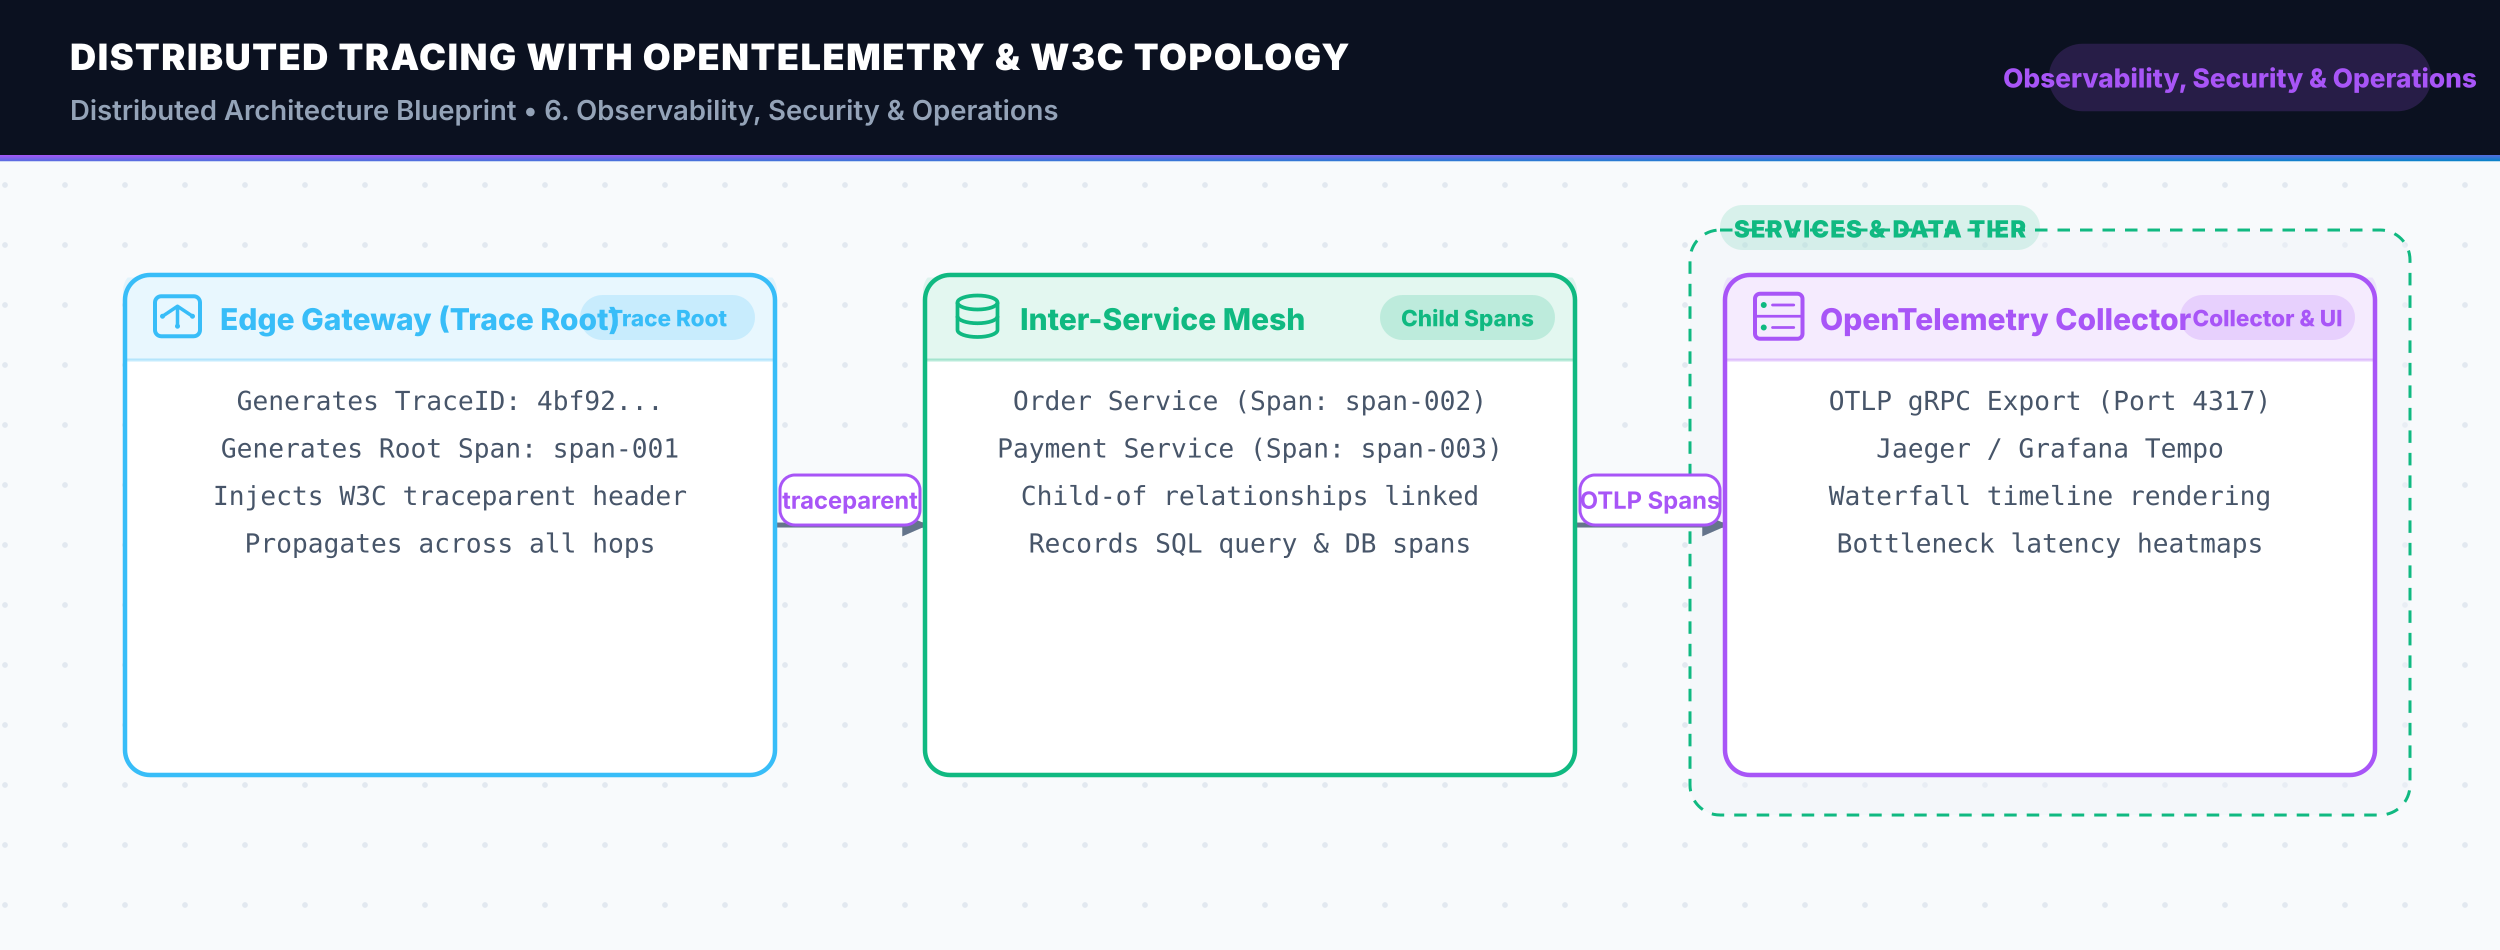
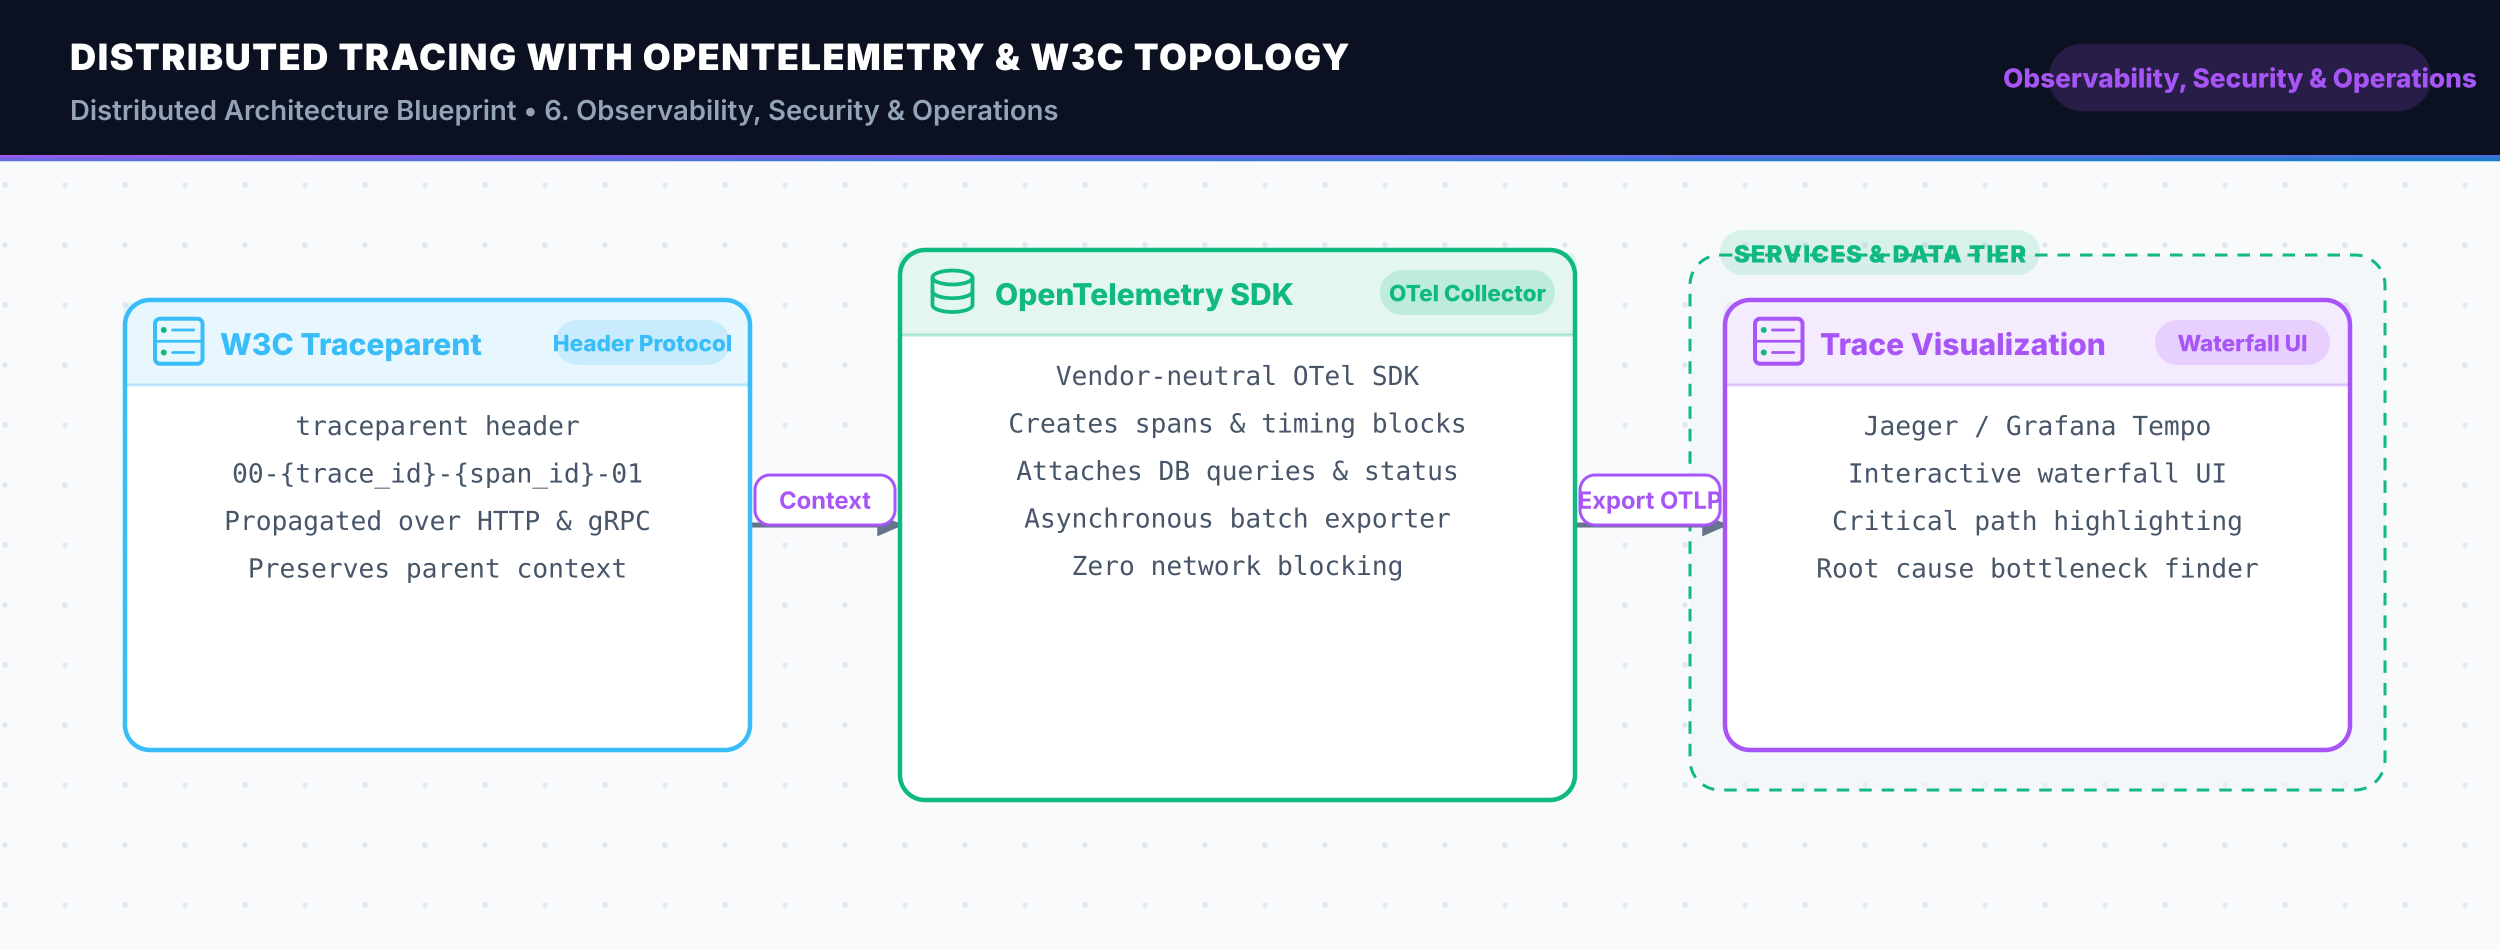
<svg xmlns="http://www.w3.org/2000/svg" viewBox="0 0 1000 380" width="1000" height="380">
  <defs>
    <style>
      .bg { fill: #f8fafc; }
      .grid-dot { fill: #e2e8f0; }
      .header-bg { fill: #0b1120; }
      .header-title { fill: #ffffff; }
      .header-sub { fill: #94a3b8; }
      .card-bg { fill: #ffffff; }
      .text-muted { fill: #475569; }
      .arrow-line { stroke: #64748b; stroke-width: 2; fill: none; stroke-linecap: round; stroke-linejoin: round; }
      .arrow-dash { stroke: #94a3b8; stroke-width: 2; stroke-dasharray: 5,4; fill: none; stroke-linecap: round; }
      .arrow-head { fill: #64748b; }
      .pill-bg { fill: #ffffff; }
      .tier-bg { fill: rgba(241, 245, 249, 0.45); }

      @media (prefers-color-scheme: dark) {
        .bg { fill: #070b14; }
        .grid-dot { fill: #1e293b; }
        .header-bg { fill: #030712; }
        .card-bg { fill: #0f172a; }
        .text-muted { fill: #94a3b8; }
        .arrow-line { stroke: #94a3b8; }
        .arrow-dash { stroke: #64748b; }
        .arrow-head { fill: #94a3b8; }
        .pill-bg { fill: #0f172a; }
        .tier-bg { fill: rgba(15, 23, 42, 0.35); }
      }
    </style>
    <pattern id="grid" width="24" height="24" patternUnits="userSpaceOnUse">
      <circle cx="2" cy="2" r="1.15" class="grid-dot" />
    </pattern>
    <linearGradient id="headerGrad" x1="0%" y1="0%" x2="100%" y2="100%">
      <stop offset="0%" stop-color="#a855f7" />
      <stop offset="100%" stop-color="#0284c7" />
    </linearGradient>
    <marker id="arrow" viewBox="0 0 10 10" refX="7" refY="5" markerWidth="6.5" markerHeight="6.5" orient="auto-start-reverse">
      <path d="M 0 1.5 L 8 5 L 0 8.5 z" class="arrow-head" />
    </marker>
  </defs>
  <rect width="1000" height="380" class="bg" />
  <rect width="1000" height="380" fill="url(#grid)" />
  <rect x="0" y="0" width="1000" height="64" class="header-bg" />
  <rect x="0" y="62" width="1000" height="2.5" fill="url(#headerGrad)" />
  <text x="28" y="28" font-family="-apple-system, BlinkMacSystemFont, sans-serif" font-size="14.5" font-weight="900" class="header-title" letter-spacing="0.04em">DISTRIBUTED TRACING WITH OPENTELEMETRY &amp; W3C TOPOLOGY</text>
  <text x="28" y="48" font-family="-apple-system, BlinkMacSystemFont, sans-serif" font-size="11" font-weight="600" class="header-sub">Distributed Architecture Blueprint • 6. Observability, Security &amp; Operations</text>
  <rect x="820" y="18" width="152" height="26" rx="13" fill="#a855f7" opacity="0.18" stroke="#a855f7" stroke-width="1" />
  <text x="896" y="35" text-anchor="middle" font-family="-apple-system, BlinkMacSystemFont, sans-serif" font-size="10.5" font-weight="800" fill="#a855f7">Observability, Security &amp; Operations</text>
  <g class="tier-group">
-     <rect x="676" y="92" width="288" height="234" rx="12" class="tier-bg" stroke="#10b981" stroke-width="1.2" stroke-dasharray="5,4" />
-     <rect x="688" y="82" width="128" height="18" rx="9" fill="#10b981" opacity="0.14" />
-     <text x="752" y="95" text-anchor="middle" font-family="-apple-system, BlinkMacSystemFont, sans-serif" font-size="9.5" font-weight="850" fill="#10b981" letter-spacing="0.05em">SERVICES &amp; DATA TIER</text>
+     <rect x="676" y="102" width="278" height="214" rx="12" class="tier-bg" stroke="#10b981" stroke-width="1.2" stroke-dasharray="5,4" />
+     <rect x="688" y="92" width="128" height="18" rx="9" fill="#10b981" opacity="0.14" />
+     <text x="752" y="105" text-anchor="middle" font-family="-apple-system, BlinkMacSystemFont, sans-serif" font-size="9.5" font-weight="850" fill="#10b981" letter-spacing="0.05em">SERVICES &amp; DATA TIER</text>
  </g>
  <g id="conn-0">
-     <path d="M 310 210 L 370 210" class="arrow-line" stroke="#a855f7" marker-end="url(#arrow)" />
-     <rect x="312" y="190" width="56" height="20" rx="6" class="pill-bg" stroke="#a855f7" stroke-width="1.2" />
-     <text x="340" y="203.5" text-anchor="middle" font-family="-apple-system, BlinkMacSystemFont, sans-serif" font-size="9.5" font-weight="750" fill="#a855f7">traceparent</text>
+     <path d="M 300 210 L 360 210" class="arrow-line" stroke="#a855f7" marker-end="url(#arrow)" />
+     <rect x="302" y="190" width="56" height="20" rx="6" class="pill-bg" stroke="#a855f7" stroke-width="1.2" />
+     <text x="330" y="203.5" text-anchor="middle" font-family="-apple-system, BlinkMacSystemFont, sans-serif" font-size="9.5" font-weight="750" fill="#a855f7">Context</text>
  </g>
  <g id="conn-1">
    <path d="M 630 210 L 690 210" class="arrow-line" stroke="#a855f7" marker-end="url(#arrow)" />
    <rect x="632" y="190" width="56" height="20" rx="6" class="pill-bg" stroke="#a855f7" stroke-width="1.2" />
-     <text x="660" y="203.5" text-anchor="middle" font-family="-apple-system, BlinkMacSystemFont, sans-serif" font-size="9.5" font-weight="750" fill="#a855f7">OTLP Spans</text>
+     <text x="660" y="203.5" text-anchor="middle" font-family="-apple-system, BlinkMacSystemFont, sans-serif" font-size="9.5" font-weight="750" fill="#a855f7">Export OTLP</text>
  </g>
  <g id="node-0" class="node-card">
-     <rect x="50" y="110" width="260" height="200" rx="10" class="card-bg" stroke="#38bdf8" stroke-width="1.8" />
-     <path d="M 51 111 L 309 111 A 9 9 0 0 1 310 120 L 310 144 L 50 144 L 50 120 A 9 9 0 0 1 51 111 Z" fill="#38bdf8" opacity="0.12" />
-     <line x1="50" y1="144" x2="310" y2="144" stroke="#38bdf8" stroke-width="1.2" opacity="0.3" />
-     <g transform="translate(62, 117.5)">
-       <rect x="0" y="1" width="18" height="16" rx="2.5" fill="none" stroke="#38bdf8" stroke-width="1.6" />
-       <path d="M 3 9 L 9 5 L 15 9 M 9 5 L 9 13" fill="none" stroke="#38bdf8" stroke-width="1.4" stroke-linecap="round" stroke-linejoin="round" />
-       <circle cx="3" cy="9" r="1" fill="#38bdf8" />
-       <circle cx="15" cy="9" r="1" fill="#38bdf8" />
-       <circle cx="9" cy="13" r="1" fill="#38bdf8" />
+     <rect x="50" y="120" width="250" height="180" rx="10" class="card-bg" stroke="#38bdf8" stroke-width="1.8" />
+     <path d="M 51 121 L 299 121 A 9 9 0 0 1 300 130 L 300 154 L 50 154 L 50 130 A 9 9 0 0 1 51 121 Z" fill="#38bdf8" opacity="0.12" />
+     <line x1="50" y1="154" x2="300" y2="154" stroke="#38bdf8" stroke-width="1.2" opacity="0.3" />
+     <g transform="translate(62, 127.5)">
+       <rect x="0" y="0" width="19" height="18" rx="2" fill="none" stroke="#38bdf8" stroke-width="1.6" />
+       <line x1="0" y1="9" x2="19" y2="9" stroke="#38bdf8" stroke-width="1.1" />
+       <circle cx="3.5" cy="4.5" r="1.2" fill="#10b981" />
+       <line x1="7" y1="4.5" x2="15.5" y2="4.5" stroke="#38bdf8" stroke-width="1.1" stroke-linecap="round" />
+       <circle cx="3.5" cy="13.5" r="1.2" fill="#10b981" />
+       <line x1="7" y1="13.5" x2="15.5" y2="13.5" stroke="#38bdf8" stroke-width="1.1" stroke-linecap="round" />
    </g>
-     <text x="88" y="132" font-family="-apple-system, BlinkMacSystemFont, sans-serif" font-size="12" font-weight="800" fill="#38bdf8">Edge Gateway (Trace Root)</text>
-     <rect x="232" y="118" width="70" height="18" rx="9" fill="#38bdf8" opacity="0.18" />
-     <text x="267" y="130.5" text-anchor="middle" font-family="-apple-system, BlinkMacSystemFont, sans-serif" font-size="9" font-weight="800" fill="#38bdf8">Trace Root</text>
-     <text x="180" y="164" text-anchor="middle" font-family="ui-monospace, SFMono-Regular, Menlo, Monaco, Consolas, monospace" font-size="10.5" class="text-muted">Generates TraceID: 4bf92...</text>
-     <text x="180" y="183" text-anchor="middle" font-family="ui-monospace, SFMono-Regular, Menlo, Monaco, Consolas, monospace" font-size="10.5" class="text-muted">Generates Root Span: span-001</text>
-     <text x="180" y="202" text-anchor="middle" font-family="ui-monospace, SFMono-Regular, Menlo, Monaco, Consolas, monospace" font-size="10.5" class="text-muted">Injects W3C traceparent header</text>
-     <text x="180" y="221" text-anchor="middle" font-family="ui-monospace, SFMono-Regular, Menlo, Monaco, Consolas, monospace" font-size="10.5" class="text-muted">Propagates across all hops</text>
+     <text x="88" y="142" font-family="-apple-system, BlinkMacSystemFont, sans-serif" font-size="12" font-weight="800" fill="#38bdf8">W3C Traceparent</text>
+     <rect x="222" y="128" width="70" height="18" rx="9" fill="#38bdf8" opacity="0.18" />
+     <text x="257" y="140.5" text-anchor="middle" font-family="-apple-system, BlinkMacSystemFont, sans-serif" font-size="9" font-weight="800" fill="#38bdf8">Header Protocol</text>
+     <text x="175" y="174" text-anchor="middle" font-family="ui-monospace, SFMono-Regular, Menlo, Monaco, Consolas, monospace" font-size="10.5" class="text-muted">traceparent header</text>
+     <text x="175" y="193" text-anchor="middle" font-family="ui-monospace, SFMono-Regular, Menlo, Monaco, Consolas, monospace" font-size="10.5" class="text-muted">00-{trace_id}-{span_id}-01</text>
+     <text x="175" y="212" text-anchor="middle" font-family="ui-monospace, SFMono-Regular, Menlo, Monaco, Consolas, monospace" font-size="10.5" class="text-muted">Propagated over HTTP &amp; gRPC</text>
+     <text x="175" y="231" text-anchor="middle" font-family="ui-monospace, SFMono-Regular, Menlo, Monaco, Consolas, monospace" font-size="10.5" class="text-muted">Preserves parent context</text>
  </g>
  <g id="node-1" class="node-card">
-     <rect x="370" y="110" width="260" height="200" rx="10" class="card-bg" stroke="#10b981" stroke-width="1.8" />
-     <path d="M 371 111 L 629 111 A 9 9 0 0 1 630 120 L 630 144 L 370 144 L 370 120 A 9 9 0 0 1 371 111 Z" fill="#10b981" opacity="0.12" />
-     <line x1="370" y1="144" x2="630" y2="144" stroke="#10b981" stroke-width="1.2" opacity="0.3" />
-     <g transform="translate(382, 117.5)">
+     <rect x="360" y="100" width="270" height="220" rx="10" class="card-bg" stroke="#10b981" stroke-width="1.8" />
+     <path d="M 361 101 L 629 101 A 9 9 0 0 1 630 110 L 630 134 L 360 134 L 360 110 A 9 9 0 0 1 361 101 Z" fill="#10b981" opacity="0.12" />
+     <line x1="360" y1="134" x2="630" y2="134" stroke="#10b981" stroke-width="1.2" opacity="0.3" />
+     <g transform="translate(372, 107.5)">
      <ellipse cx="9" cy="3.5" rx="8" ry="2.8" fill="none" stroke="#10b981" stroke-width="1.5" />
      <path d="M 1 3.5 v 5.5 a 8 2.8 0 0 0 16 0 v -5.5" fill="none" stroke="#10b981" stroke-width="1.5" />
      <path d="M 1 9 v 5.5 a 8 2.8 0 0 0 16 0 v -5.5" fill="none" stroke="#10b981" stroke-width="1.5" />
    </g>
-     <text x="408" y="132" font-family="-apple-system, BlinkMacSystemFont, sans-serif" font-size="12" font-weight="800" fill="#10b981">Inter-Service Mesh</text>
-     <rect x="552" y="118" width="70" height="18" rx="9" fill="#10b981" opacity="0.18" />
-     <text x="587" y="130.5" text-anchor="middle" font-family="-apple-system, BlinkMacSystemFont, sans-serif" font-size="9" font-weight="800" fill="#10b981">Child Spans</text>
-     <text x="500" y="164" text-anchor="middle" font-family="ui-monospace, SFMono-Regular, Menlo, Monaco, Consolas, monospace" font-size="10.5" class="text-muted">Order Service (Span: span-002)</text>
-     <text x="500" y="183" text-anchor="middle" font-family="ui-monospace, SFMono-Regular, Menlo, Monaco, Consolas, monospace" font-size="10.5" class="text-muted">Payment Service (Span: span-003)</text>
-     <text x="500" y="202" text-anchor="middle" font-family="ui-monospace, SFMono-Regular, Menlo, Monaco, Consolas, monospace" font-size="10.5" class="text-muted">Child-of relationships linked</text>
-     <text x="500" y="221" text-anchor="middle" font-family="ui-monospace, SFMono-Regular, Menlo, Monaco, Consolas, monospace" font-size="10.5" class="text-muted">Records SQL query &amp; DB spans</text>
+     <text x="398" y="122" font-family="-apple-system, BlinkMacSystemFont, sans-serif" font-size="12" font-weight="800" fill="#10b981">OpenTelemetry SDK</text>
+     <rect x="552" y="108" width="70" height="18" rx="9" fill="#10b981" opacity="0.18" />
+     <text x="587" y="120.5" text-anchor="middle" font-family="-apple-system, BlinkMacSystemFont, sans-serif" font-size="9" font-weight="800" fill="#10b981">OTel Collector</text>
+     <text x="495" y="154" text-anchor="middle" font-family="ui-monospace, SFMono-Regular, Menlo, Monaco, Consolas, monospace" font-size="10.5" class="text-muted">Vendor-neutral OTel SDK</text>
+     <text x="495" y="173" text-anchor="middle" font-family="ui-monospace, SFMono-Regular, Menlo, Monaco, Consolas, monospace" font-size="10.5" class="text-muted">Creates spans &amp; timing blocks</text>
+     <text x="495" y="192" text-anchor="middle" font-family="ui-monospace, SFMono-Regular, Menlo, Monaco, Consolas, monospace" font-size="10.5" class="text-muted">Attaches DB queries &amp; status</text>
+     <text x="495" y="211" text-anchor="middle" font-family="ui-monospace, SFMono-Regular, Menlo, Monaco, Consolas, monospace" font-size="10.5" class="text-muted">Asynchronous batch exporter</text>
+     <text x="495" y="230" text-anchor="middle" font-family="ui-monospace, SFMono-Regular, Menlo, Monaco, Consolas, monospace" font-size="10.5" class="text-muted">Zero network blocking</text>
  </g>
  <g id="node-2" class="node-card">
-     <rect x="690" y="110" width="260" height="200" rx="10" class="card-bg" stroke="#a855f7" stroke-width="1.8" />
-     <path d="M 691 111 L 949 111 A 9 9 0 0 1 950 120 L 950 144 L 690 144 L 690 120 A 9 9 0 0 1 691 111 Z" fill="#a855f7" opacity="0.12" />
-     <line x1="690" y1="144" x2="950" y2="144" stroke="#a855f7" stroke-width="1.2" opacity="0.3" />
-     <g transform="translate(702, 117.5)">
+     <rect x="690" y="120" width="250" height="180" rx="10" class="card-bg" stroke="#a855f7" stroke-width="1.8" />
+     <path d="M 691 121 L 939 121 A 9 9 0 0 1 940 130 L 940 154 L 690 154 L 690 130 A 9 9 0 0 1 691 121 Z" fill="#a855f7" opacity="0.12" />
+     <line x1="690" y1="154" x2="940" y2="154" stroke="#a855f7" stroke-width="1.2" opacity="0.3" />
+     <g transform="translate(702, 127.5)">
      <rect x="0" y="0" width="19" height="18" rx="2" fill="none" stroke="#a855f7" stroke-width="1.6" />
      <line x1="0" y1="9" x2="19" y2="9" stroke="#a855f7" stroke-width="1.1" />
      <circle cx="3.5" cy="4.5" r="1.2" fill="#10b981" />
      <line x1="7" y1="4.5" x2="15.5" y2="4.5" stroke="#a855f7" stroke-width="1.1" stroke-linecap="round" />
      <circle cx="3.5" cy="13.5" r="1.2" fill="#10b981" />
      <line x1="7" y1="13.5" x2="15.5" y2="13.5" stroke="#a855f7" stroke-width="1.1" stroke-linecap="round" />
    </g>
-     <text x="728" y="132" font-family="-apple-system, BlinkMacSystemFont, sans-serif" font-size="12" font-weight="800" fill="#a855f7">OpenTelemetry Collector</text>
-     <rect x="872" y="118" width="70" height="18" rx="9" fill="#a855f7" opacity="0.18" />
-     <text x="907" y="130.5" text-anchor="middle" font-family="-apple-system, BlinkMacSystemFont, sans-serif" font-size="9" font-weight="800" fill="#a855f7">Collector &amp; UI</text>
-     <text x="820" y="164" text-anchor="middle" font-family="ui-monospace, SFMono-Regular, Menlo, Monaco, Consolas, monospace" font-size="10.5" class="text-muted">OTLP gRPC Export (Port 4317)</text>
-     <text x="820" y="183" text-anchor="middle" font-family="ui-monospace, SFMono-Regular, Menlo, Monaco, Consolas, monospace" font-size="10.5" class="text-muted">Jaeger / Grafana Tempo</text>
-     <text x="820" y="202" text-anchor="middle" font-family="ui-monospace, SFMono-Regular, Menlo, Monaco, Consolas, monospace" font-size="10.5" class="text-muted">Waterfall timeline rendering</text>
-     <text x="820" y="221" text-anchor="middle" font-family="ui-monospace, SFMono-Regular, Menlo, Monaco, Consolas, monospace" font-size="10.5" class="text-muted">Bottleneck latency heatmaps</text>
+     <text x="728" y="142" font-family="-apple-system, BlinkMacSystemFont, sans-serif" font-size="12" font-weight="800" fill="#a855f7">Trace Visualization</text>
+     <rect x="862" y="128" width="70" height="18" rx="9" fill="#a855f7" opacity="0.18" />
+     <text x="897" y="140.5" text-anchor="middle" font-family="-apple-system, BlinkMacSystemFont, sans-serif" font-size="9" font-weight="800" fill="#a855f7">Waterfall UI</text>
+     <text x="815" y="174" text-anchor="middle" font-family="ui-monospace, SFMono-Regular, Menlo, Monaco, Consolas, monospace" font-size="10.5" class="text-muted">Jaeger / Grafana Tempo</text>
+     <text x="815" y="193" text-anchor="middle" font-family="ui-monospace, SFMono-Regular, Menlo, Monaco, Consolas, monospace" font-size="10.5" class="text-muted">Interactive waterfall UI</text>
+     <text x="815" y="212" text-anchor="middle" font-family="ui-monospace, SFMono-Regular, Menlo, Monaco, Consolas, monospace" font-size="10.5" class="text-muted">Critical path highlighting</text>
+     <text x="815" y="231" text-anchor="middle" font-family="ui-monospace, SFMono-Regular, Menlo, Monaco, Consolas, monospace" font-size="10.5" class="text-muted">Root cause bottleneck finder</text>
  </g>
</svg>
